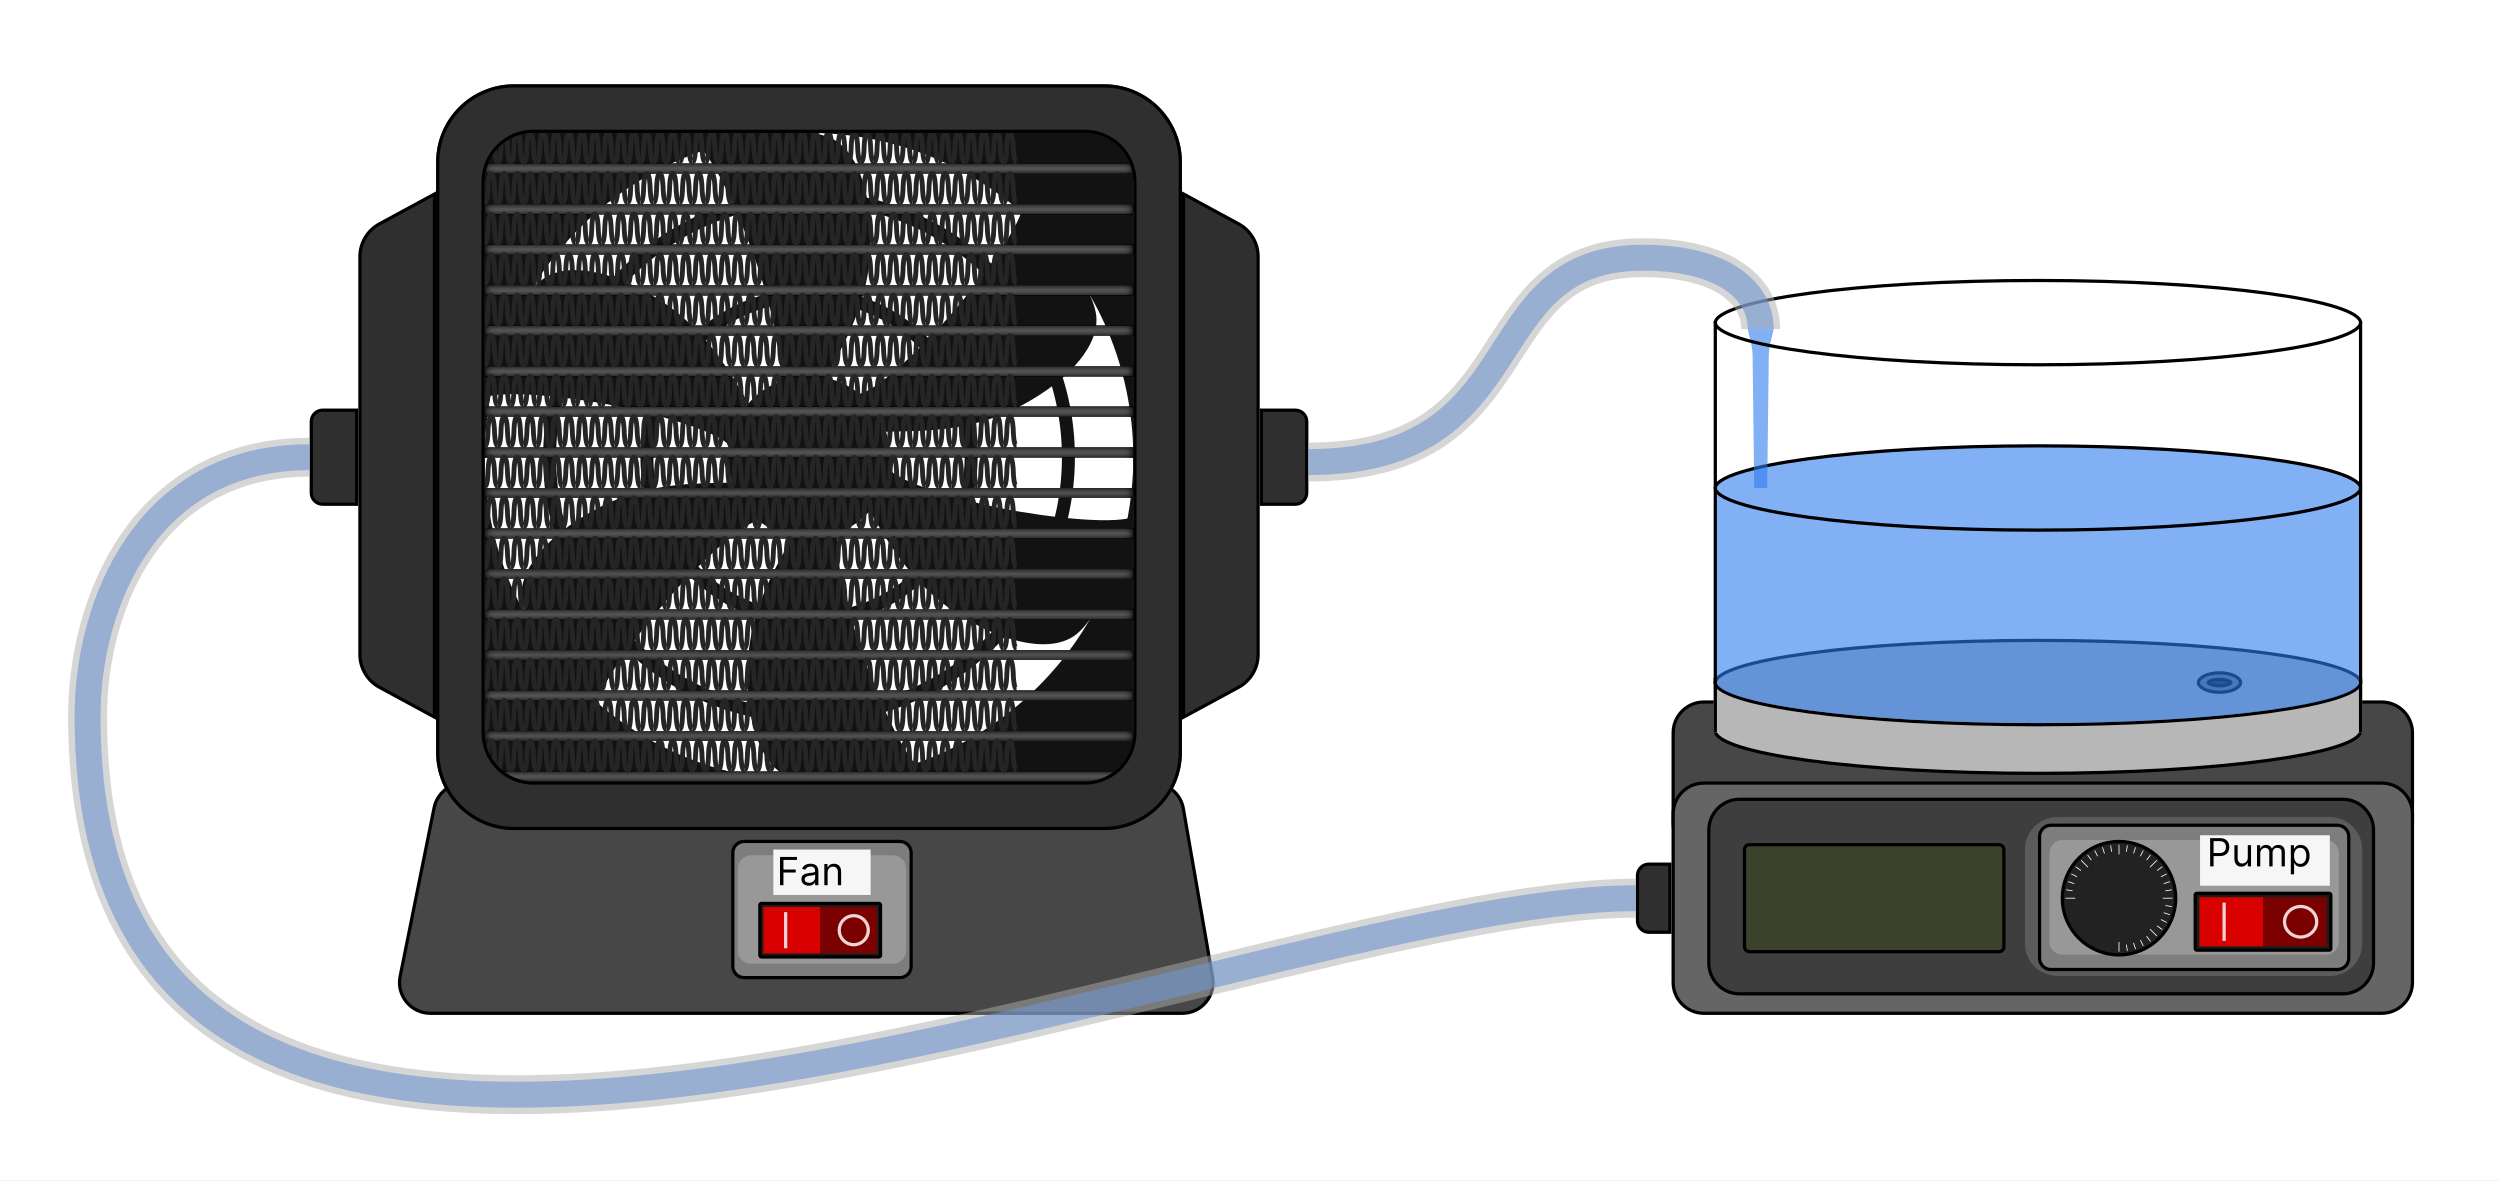
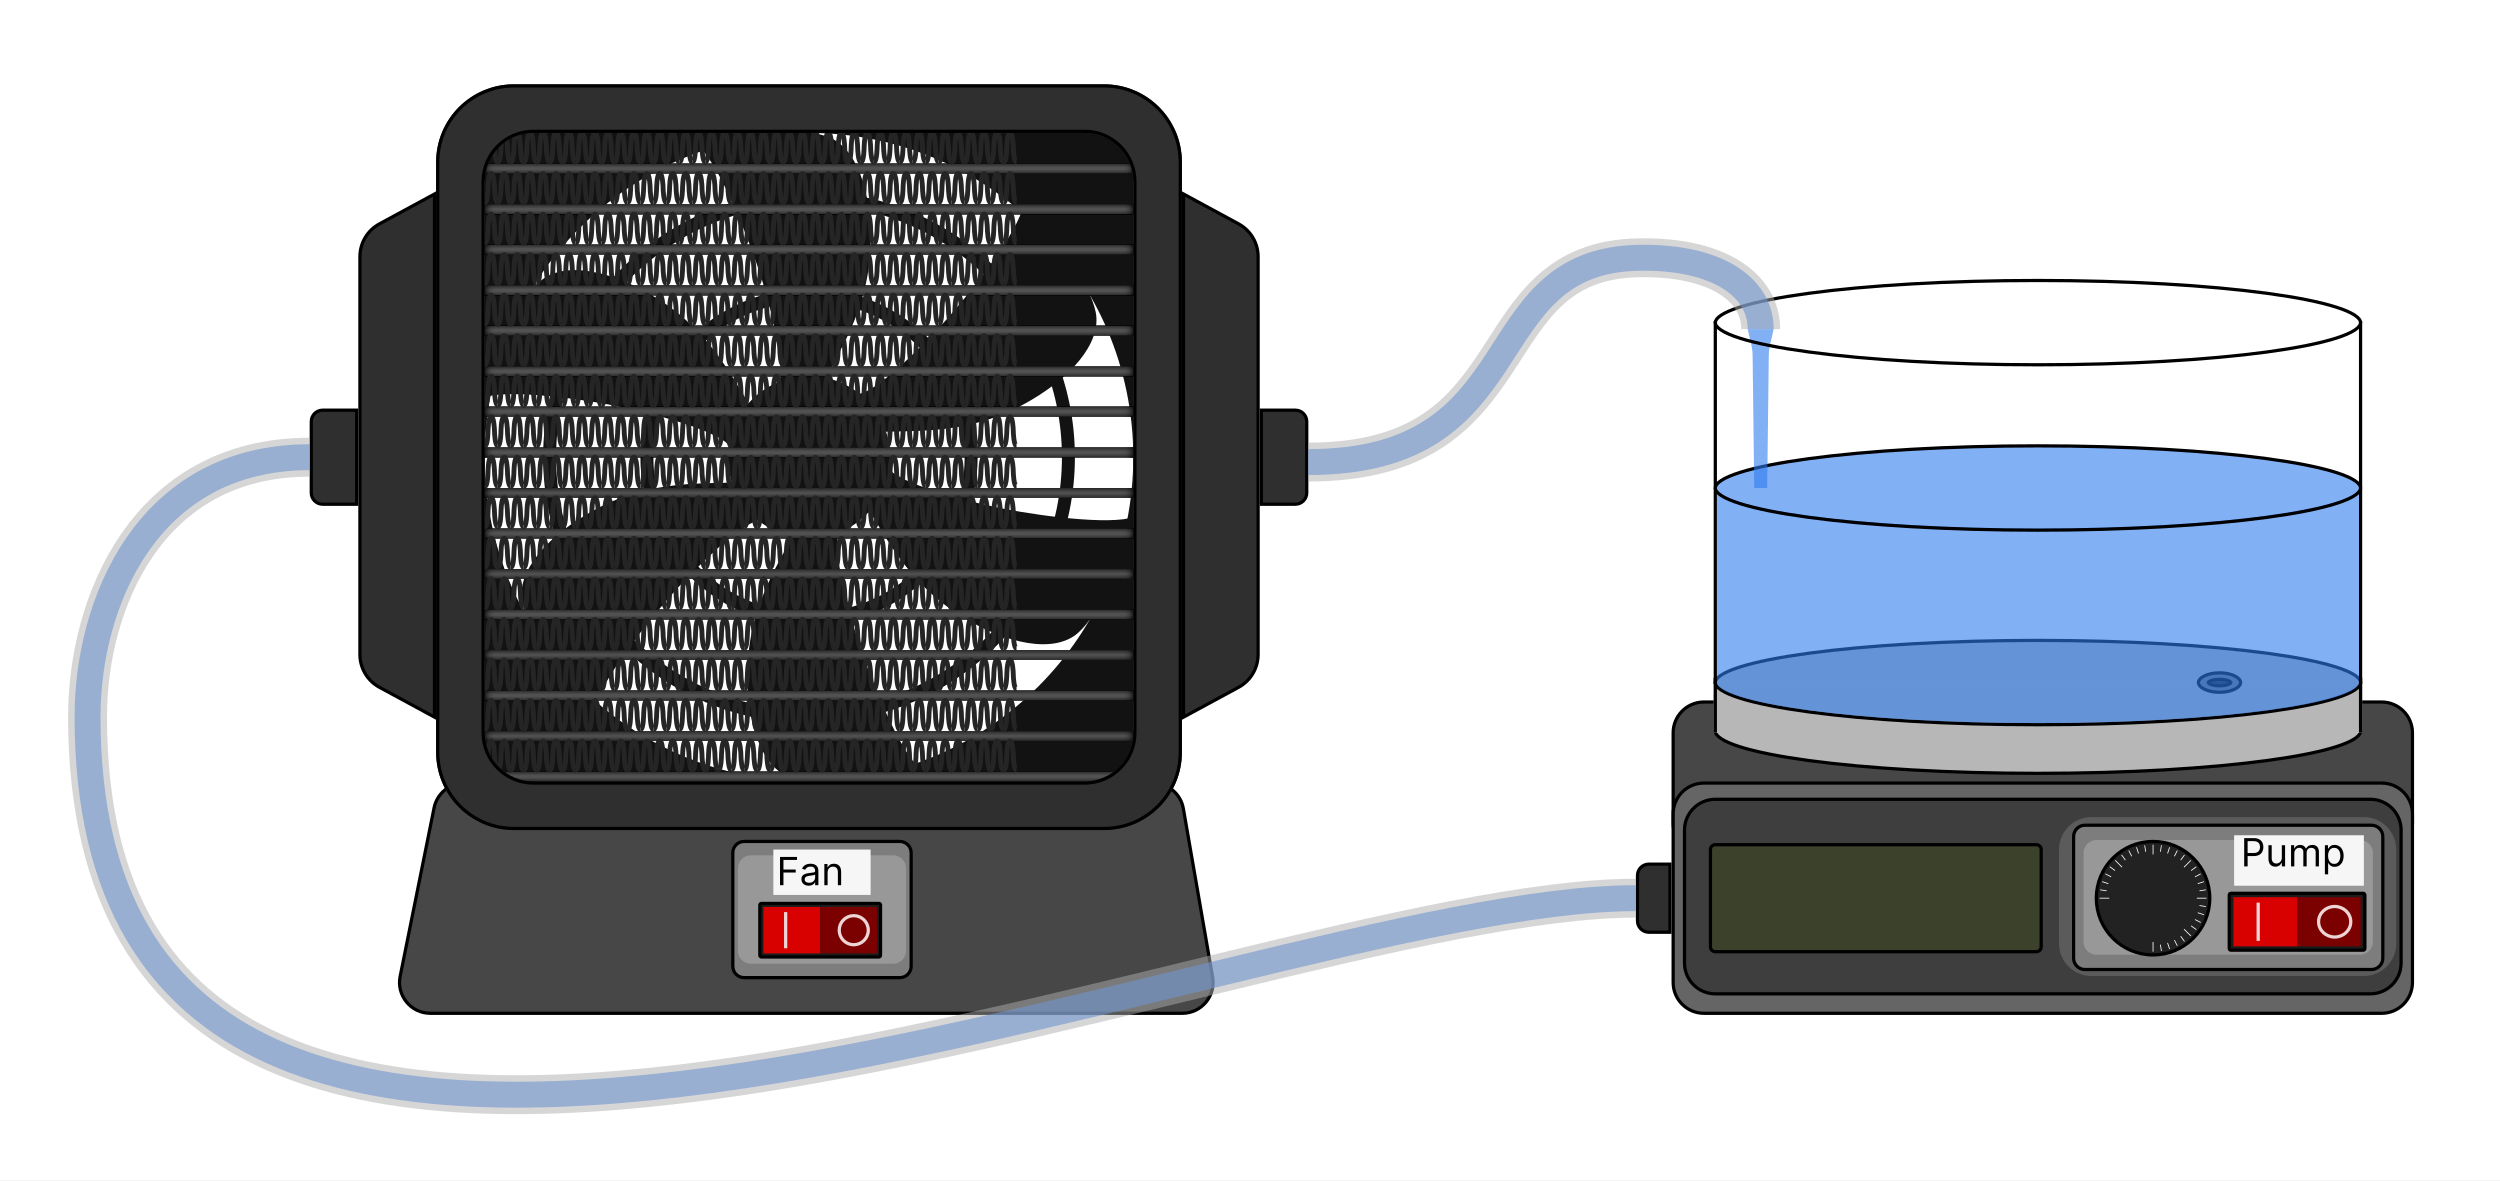
<svg xmlns="http://www.w3.org/2000/svg" xmlns:xlink="http://www.w3.org/1999/xlink" width="771" height="364" viewBox="0 0 771 364" fill="none">
  <g id="crossExchanger">
    <rect width="771" height="364" fill="white" />
    <g id="pump">
      <path id="pumpBack" d="M525.5 216.5H734.5C739.747 216.5 744 220.753 744 226V254C744 259.247 739.747 263.5 734.5 263.5H525.5C520.253 263.5 516 259.247 516 254V226C516 220.917 519.991 216.767 525.011 216.513L525.5 216.5Z" fill="#474747" stroke="black" />
      <path id="pumpFace" d="M525.5 241.5H734.5C739.747 241.5 744 245.753 744 251V303C744 308.247 739.747 312.5 734.5 312.5H525.5C520.253 312.5 516 308.247 516 303V251C516 245.917 519.991 241.767 525.011 241.513L525.5 241.5Z" fill="#656565" stroke="black" />
      <g id="pumpBody">
-         <rect id="Rectangle 8" x="732" y="306.5" width="205" height="60" rx="9.5" transform="rotate(180 732 306.5)" fill="#3F3E3E" stroke="black" />
-         <rect id="Rectangle 9" x="728.5" y="301" width="104" height="49" rx="10" transform="rotate(180 728.5 301)" fill="#5B5B5B" />
-         <rect id="displayScreen" x="538" y="260.5" width="80" height="33" rx="1.5" fill="#3C412C" stroke="black" />
+         <rect id="Rectangle 8" x="740.5" y="306.5" width="221" height="60" rx="9.5" transform="rotate(180 740.5 306.5)" fill="#3F3E3E" stroke="black" />
+         <rect id="Rectangle 9" x="739" y="301" width="104" height="49" rx="10" transform="rotate(180 739 301)" fill="#5B5B5B" />
+         <rect id="displayScreen" x="527.5" y="260.5" width="102" height="33" rx="1.5" fill="#3C412C" stroke="black" />
      </g>
      <g id="pumpCtrl">
        <g id="ctrlBase">
-           <rect id="Rectangle 5" x="629" y="254.5" width="95.356" height="44.5" rx="3.5" fill="#7D7D7D" stroke="black" />
-           <rect id="Rectangle 6" x="632.069" y="259.056" width="89.218" height="35.389" rx="4" fill="#989898" />
+           <rect id="Rectangle 5" x="639.5" y="254.5" width="95.356" height="44.5" rx="3.5" fill="#7D7D7D" stroke="black" />
+           <rect id="Rectangle 6" x="642.569" y="259.056" width="89.218" height="35.389" rx="4" fill="#989898" />
        </g>
        <g id="pumpLabel">
-           <rect id="Rectangle 7" x="678.5" y="257.592" width="40.017" height="15.566" fill="#F6F6F6" />
-           <path id="Pump" d="M681.609 267.197V258.47H684.558C685.242 258.47 685.802 258.594 686.237 258.841C686.674 259.085 686.998 259.416 687.208 259.834C687.419 260.251 687.524 260.717 687.524 261.231C687.524 261.746 687.419 262.213 687.208 262.633C687.001 263.054 686.68 263.389 686.245 263.639C685.811 263.886 685.254 264.01 684.575 264.01H682.461V263.072H684.541C685.01 263.072 685.386 262.991 685.67 262.829C685.954 262.668 686.16 262.449 686.288 262.173C686.419 261.895 686.484 261.581 686.484 261.231C686.484 260.882 686.419 260.57 686.288 260.294C686.16 260.018 685.953 259.802 685.666 259.646C685.379 259.487 684.998 259.408 684.524 259.408H682.666V267.197H681.609ZM693.215 264.521V260.652H694.22V267.197H693.215V266.089H693.147C692.993 266.422 692.755 266.704 692.431 266.937C692.107 267.168 691.698 267.283 691.203 267.283C690.794 267.283 690.431 267.193 690.112 267.014C689.794 266.832 689.544 266.56 689.362 266.196C689.181 265.829 689.09 265.368 689.09 264.811V260.652H690.095V264.743C690.095 265.22 690.229 265.601 690.496 265.885C690.766 266.169 691.11 266.311 691.527 266.311C691.777 266.311 692.032 266.247 692.29 266.119C692.551 265.991 692.77 265.795 692.946 265.531C693.125 265.267 693.215 264.93 693.215 264.521ZM696.062 267.197V260.652H697.034V261.675H697.119C697.256 261.325 697.476 261.054 697.78 260.861C698.084 260.665 698.449 260.567 698.875 260.567C699.307 260.567 699.666 260.665 699.953 260.861C700.243 261.054 700.469 261.325 700.631 261.675H700.699C700.866 261.337 701.118 261.068 701.453 260.869C701.788 260.668 702.19 260.567 702.659 260.567C703.244 260.567 703.723 260.75 704.095 261.116C704.467 261.48 704.653 262.047 704.653 262.817V267.197H703.648V262.817C703.648 262.334 703.516 261.989 703.251 261.781C702.987 261.574 702.676 261.47 702.318 261.47C701.858 261.47 701.501 261.609 701.249 261.888C700.996 262.163 700.869 262.513 700.869 262.936V267.197H699.847V262.714C699.847 262.342 699.726 262.043 699.484 261.815C699.243 261.585 698.932 261.47 698.551 261.47C698.29 261.47 698.045 261.54 697.818 261.679C697.594 261.818 697.412 262.011 697.273 262.258C697.136 262.503 697.068 262.785 697.068 263.106V267.197H696.062ZM706.492 269.652V260.652H707.464V261.692H707.583C707.657 261.578 707.759 261.433 707.89 261.257C708.023 261.078 708.214 260.919 708.461 260.78C708.711 260.638 709.049 260.567 709.475 260.567C710.026 260.567 710.512 260.704 710.932 260.98C711.353 261.256 711.681 261.646 711.917 262.152C712.153 262.658 712.271 263.254 712.271 263.942C712.271 264.635 712.153 265.236 711.917 265.744C711.681 266.25 711.354 266.642 710.937 266.92C710.519 267.196 710.038 267.334 709.492 267.334C709.072 267.334 708.735 267.264 708.482 267.125C708.229 266.983 708.035 266.822 707.898 266.643C707.762 266.462 707.657 266.311 707.583 266.192H707.498V269.652H706.492ZM707.481 263.925C707.481 264.419 707.553 264.855 707.698 265.233C707.843 265.608 708.055 265.902 708.333 266.115C708.611 266.325 708.952 266.43 709.356 266.43C709.776 266.43 710.127 266.32 710.408 266.098C710.692 265.873 710.905 265.572 711.048 265.195C711.192 264.814 711.265 264.391 711.265 263.925C711.265 263.464 711.194 263.05 711.052 262.68C710.913 262.308 710.701 262.014 710.417 261.798C710.136 261.579 709.782 261.47 709.356 261.47C708.947 261.47 708.603 261.574 708.324 261.781C708.046 261.986 707.836 262.273 707.694 262.642C707.552 263.008 707.481 263.436 707.481 263.925Z" fill="black" />
+           <rect id="Rectangle 7" x="689" y="257.592" width="40.017" height="15.566" fill="#F6F6F6" />
+           <path id="Pump" d="M692.109 267.197V258.47H695.058C695.742 258.47 696.302 258.594 696.737 258.841C697.174 259.085 697.498 259.416 697.708 259.834C697.919 260.251 698.024 260.717 698.024 261.231C698.024 261.746 697.919 262.213 697.708 262.633C697.501 263.054 697.18 263.389 696.745 263.639C696.311 263.886 695.754 264.01 695.075 264.01H692.961V263.072H695.041C695.51 263.072 695.886 262.991 696.17 262.829C696.454 262.668 696.66 262.449 696.788 262.173C696.919 261.895 696.984 261.581 696.984 261.231C696.984 260.882 696.919 260.57 696.788 260.294C696.66 260.018 696.453 259.802 696.166 259.646C695.879 259.487 695.498 259.408 695.024 259.408H693.166V267.197H692.109ZM703.715 264.521V260.652H704.72V267.197H703.715V266.089H703.647C703.493 266.422 703.255 266.704 702.931 266.937C702.607 267.168 702.198 267.283 701.703 267.283C701.294 267.283 700.931 267.193 700.612 267.014C700.294 266.832 700.044 266.56 699.862 266.196C699.681 265.829 699.59 265.368 699.59 264.811V260.652H700.595V264.743C700.595 265.22 700.729 265.601 700.996 265.885C701.266 266.169 701.61 266.311 702.027 266.311C702.277 266.311 702.532 266.247 702.79 266.119C703.051 265.991 703.27 265.795 703.446 265.531C703.625 265.267 703.715 264.93 703.715 264.521ZM706.562 267.197V260.652H707.534V261.675H707.619C707.756 261.325 707.976 261.054 708.28 260.861C708.584 260.665 708.949 260.567 709.375 260.567C709.807 260.567 710.166 260.665 710.453 260.861C710.743 261.054 710.969 261.325 711.131 261.675H711.199C711.366 261.337 711.618 261.068 711.953 260.869C712.288 260.668 712.69 260.567 713.159 260.567C713.744 260.567 714.223 260.75 714.595 261.116C714.967 261.48 715.153 262.047 715.153 262.817V267.197H714.148V262.817C714.148 262.334 714.016 261.989 713.751 261.781C713.487 261.574 713.176 261.47 712.818 261.47C712.358 261.47 712.001 261.609 711.749 261.888C711.496 262.163 711.369 262.513 711.369 262.936V267.197H710.347V262.714C710.347 262.342 710.226 262.043 709.984 261.815C709.743 261.585 709.432 261.47 709.051 261.47C708.79 261.47 708.545 261.54 708.318 261.679C708.094 261.818 707.912 262.011 707.773 262.258C707.636 262.503 707.568 262.785 707.568 263.106V267.197H706.562ZM716.992 269.652V260.652H717.964V261.692H718.083C718.157 261.578 718.259 261.433 718.39 261.257C718.523 261.078 718.714 260.919 718.961 260.78C719.211 260.638 719.549 260.567 719.975 260.567C720.526 260.567 721.012 260.704 721.432 260.98C721.853 261.256 722.181 261.646 722.417 262.152C722.653 262.658 722.771 263.254 722.771 263.942C722.771 264.635 722.653 265.236 722.417 265.744C722.181 266.25 721.854 266.642 721.437 266.92C721.019 267.196 720.538 267.334 719.992 267.334C719.572 267.334 719.235 267.264 718.982 267.125C718.729 266.983 718.535 266.822 718.398 266.643C718.262 266.462 718.157 266.311 718.083 266.192H717.998V269.652H716.992ZM717.981 263.925C717.981 264.419 718.053 264.855 718.198 265.233C718.343 265.608 718.555 265.902 718.833 266.115C719.111 266.325 719.452 266.43 719.856 266.43C720.276 266.43 720.627 266.32 720.908 266.098C721.192 265.873 721.405 265.572 721.548 265.195C721.692 264.814 721.765 264.391 721.765 263.925C721.765 263.464 721.694 263.05 721.552 262.68C721.413 262.308 721.201 262.014 720.917 261.798C720.636 261.579 720.282 261.47 719.856 261.47C719.447 261.47 719.103 261.574 718.824 261.781C718.546 261.986 718.336 262.273 718.194 262.642C718.052 263.008 717.981 263.436 717.981 263.925Z" fill="black" />
        </g>
        <g id="Switch">
-           <rect id="switchBack" x="677" y="275.5" width="41.825" height="17.537" rx="0.5" fill="#1C1C1C" stroke="black" />
-           <rect id="switchOn" x="678.284" y="276.685" width="19.628" height="15.167" fill="#D90000" />
-           <rect id="switchOff" x="697.912" y="276.685" width="19.628" height="15.167" fill="#7B0101" />
-           <path id="Ellipse 6" d="M709.511 279.556C712.223 279.556 714.472 281.639 714.472 284.268C714.472 286.898 712.223 288.981 709.511 288.981C706.798 288.981 704.55 286.898 704.55 284.268C704.55 281.639 706.798 279.556 709.511 279.556Z" stroke="#EED5D5" />
-           <line id="Line 1" x1="685.922" y1="278.37" x2="685.922" y2="290.167" stroke="#EED5D5" />
+           <rect id="switchBack" x="687.5" y="275.5" width="41.825" height="17.537" rx="0.5" fill="#1C1C1C" stroke="black" />
+           <rect id="switchOn" x="688.784" y="276.685" width="19.628" height="15.167" fill="#D90000" />
+           <rect id="switchOff" x="708.412" y="276.685" width="19.628" height="15.167" fill="#7B0101" />
+           <path id="Ellipse 6" d="M720.011 279.556C722.723 279.556 724.972 281.639 724.972 284.268C724.972 286.898 722.723 288.981 720.011 288.981C717.298 288.981 715.05 286.898 715.05 284.268C715.05 281.639 717.298 279.556 720.011 279.556Z" stroke="#EED5D5" />
+           <line id="Line 1" x1="696.422" y1="278.37" x2="696.422" y2="290.167" stroke="#EED5D5" />
        </g>
        <g id="flowDial">
-           <circle id="dialBody" cx="653.5" cy="276.999" r="17.5" fill="#222222" stroke="black" />
+           <circle id="dialBody" cx="664" cy="276.999" r="17.5" fill="#222222" stroke="black" />
          <g id="minorTicks">
-             <path id="Line 4" d="M637.203 274.418L639.178 274.731" stroke="white" stroke-width="0.25" />
-             <path id="Line 4_2" d="M637.807 271.901L639.71 272.519" stroke="white" stroke-width="0.25" />
-             <path id="Line 4_3" d="M638.798 269.509L640.58 270.417" stroke="white" stroke-width="0.25" />
-             <path id="Line 4_4" d="M640.151 267.301L641.769 268.477" stroke="white" stroke-width="0.25" />
-             <path id="Line 4_5" d="M643.801 263.651L644.977 265.269" stroke="white" stroke-width="0.25" />
-             <path id="Line 4_6" d="M646.009 262.298L646.917 264.08" stroke="white" stroke-width="0.25" />
-             <path id="Line 4_7" d="M648.401 261.307L649.019 263.209" stroke="white" stroke-width="0.25" />
-             <path id="Line 4_8" d="M650.919 260.703L651.232 262.678" stroke="white" stroke-width="0.25" />
-             <path id="Line 4_9" d="M656.081 260.703L655.768 262.678" stroke="white" stroke-width="0.25" />
-             <path id="Line 4_10" d="M658.599 261.307L657.981 263.209" stroke="white" stroke-width="0.25" />
-             <path id="Line 4_11" d="M660.991 262.298L660.083 264.08" stroke="white" stroke-width="0.25" />
-             <path id="Line 4_12" d="M663.198 263.651L662.023 265.269" stroke="white" stroke-width="0.25" />
-             <path id="Line 4_13" d="M666.849 267.301L665.231 268.477" stroke="white" stroke-width="0.25" />
-             <path id="Line 4_14" d="M668.201 269.509L666.419 270.417" stroke="white" stroke-width="0.25" />
-             <path id="Line 4_15" d="M669.192 271.901L667.29 272.519" stroke="white" stroke-width="0.25" />
-             <path id="Line 4_16" d="M669.797 274.418L667.821 274.731" stroke="white" stroke-width="0.25" />
-             <path id="Line 4_17" d="M669.797 279.581L667.821 279.268" stroke="white" stroke-width="0.25" />
-             <path id="Line 4_18" d="M669.192 282.098L667.29 281.48" stroke="white" stroke-width="0.25" />
-             <path id="Line 4_19" d="M668.201 284.49L666.419 283.582" stroke="white" stroke-width="0.25" />
-             <path id="Line 4_20" d="M666.849 286.698L665.231 285.522" stroke="white" stroke-width="0.25" />
-             <path id="Line 4_21" d="M663.198 290.348L662.023 288.73" stroke="white" stroke-width="0.25" />
-             <path id="Line 4_22" d="M660.991 291.701L660.083 289.919" stroke="white" stroke-width="0.25" />
-             <path id="Line 4_23" d="M658.599 292.692L657.981 290.79" stroke="white" stroke-width="0.25" />
-             <path id="Line 4_24" d="M656.081 293.296L655.768 291.321" stroke="white" stroke-width="0.25" />
+             <path id="Line 4" d="M647.703 274.418L649.678 274.731" stroke="white" stroke-width="0.25" />
+             <path id="Line 4_2" d="M648.307 271.901L650.21 272.519" stroke="white" stroke-width="0.25" />
+             <path id="Line 4_3" d="M649.298 269.509L651.08 270.417" stroke="white" stroke-width="0.25" />
+             <path id="Line 4_4" d="M650.651 267.301L652.269 268.477" stroke="white" stroke-width="0.25" />
+             <path id="Line 4_5" d="M654.301 263.651L655.477 265.269" stroke="white" stroke-width="0.25" />
+             <path id="Line 4_6" d="M656.509 262.298L657.417 264.08" stroke="white" stroke-width="0.25" />
+             <path id="Line 4_7" d="M658.901 261.307L659.519 263.209" stroke="white" stroke-width="0.25" />
+             <path id="Line 4_8" d="M661.419 260.703L661.732 262.678" stroke="white" stroke-width="0.25" />
+             <path id="Line 4_9" d="M666.581 260.703L666.268 262.678" stroke="white" stroke-width="0.25" />
+             <path id="Line 4_10" d="M669.099 261.307L668.481 263.209" stroke="white" stroke-width="0.25" />
+             <path id="Line 4_11" d="M671.491 262.298L670.583 264.08" stroke="white" stroke-width="0.25" />
+             <path id="Line 4_12" d="M673.698 263.651L672.523 265.269" stroke="white" stroke-width="0.25" />
+             <path id="Line 4_13" d="M677.349 267.301L675.731 268.477" stroke="white" stroke-width="0.25" />
+             <path id="Line 4_14" d="M678.701 269.509L676.919 270.417" stroke="white" stroke-width="0.25" />
+             <path id="Line 4_15" d="M679.692 271.901L677.79 272.519" stroke="white" stroke-width="0.25" />
+             <path id="Line 4_16" d="M680.297 274.418L678.321 274.731" stroke="white" stroke-width="0.25" />
+             <path id="Line 4_17" d="M680.297 279.581L678.321 279.268" stroke="white" stroke-width="0.25" />
+             <path id="Line 4_18" d="M679.692 282.098L677.79 281.48" stroke="white" stroke-width="0.25" />
+             <path id="Line 4_19" d="M678.701 284.49L676.919 283.582" stroke="white" stroke-width="0.25" />
+             <path id="Line 4_20" d="M677.349 286.698L675.731 285.522" stroke="white" stroke-width="0.25" />
+             <path id="Line 4_21" d="M673.698 290.348L672.523 288.73" stroke="white" stroke-width="0.25" />
+             <path id="Line 4_22" d="M671.491 291.701L670.583 289.919" stroke="white" stroke-width="0.25" />
+             <path id="Line 4_23" d="M669.099 292.692L668.481 290.79" stroke="white" stroke-width="0.25" />
+             <path id="Line 4_24" d="M666.581 293.296L666.268 291.321" stroke="white" stroke-width="0.25" />
          </g>
          <g id="majorTicks">
-             <path id="Line 5" d="M653.5 293.499V290.499" stroke="white" stroke-width="0.25" />
-             <path id="Line 5_2" d="M637 276.999L640 276.999" stroke="white" stroke-width="0.25" />
-             <path id="Line 5_3" d="M641.833 265.332L643.954 267.454" stroke="white" stroke-width="0.25" />
-             <path id="Line 5_4" d="M653.5 260.499L653.5 263.499" stroke="white" stroke-width="0.25" />
-             <path id="Line 5_5" d="M665.167 265.332L663.046 267.454" stroke="white" stroke-width="0.25" />
-             <path id="Line 5_6" d="M670 276.999L667 276.999" stroke="white" stroke-width="0.25" />
-             <path id="Line 5_7" d="M665.167 288.667L663.046 286.545" stroke="white" stroke-width="0.25" />
+             <path id="Line 5" d="M664 293.499V290.499" stroke="white" stroke-width="0.25" />
+             <path id="Line 5_2" d="M647.5 276.999L650.5 276.999" stroke="white" stroke-width="0.25" />
+             <path id="Line 5_3" d="M652.333 265.332L654.454 267.454" stroke="white" stroke-width="0.25" />
+             <path id="Line 5_4" d="M664 260.499L664 263.499" stroke="white" stroke-width="0.25" />
+             <path id="Line 5_5" d="M675.667 265.332L673.546 267.454" stroke="white" stroke-width="0.25" />
+             <path id="Line 5_6" d="M680.5 276.999L677.5 276.999" stroke="white" stroke-width="0.25" />
+             <path id="Line 5_7" d="M675.667 288.667L673.546 286.545" stroke="white" stroke-width="0.25" />
          </g>
        </g>
      </g>
      <path id="pumpNozzle" d="M508.5 266.5H515V287.5H508.5C506.567 287.5 505 285.933 505 284V270C505 268.067 506.567 266.5 508.5 266.5Z" fill="#2F2F2F" stroke="black" />
    </g>
    <g id="Tank">
      <g id="tankBackground">
        <path id="Ellipse 3" d="M628.5 212.5C656.099 212.5 681.075 214.01 699.144 216.449C708.181 217.669 715.47 219.12 720.489 220.722C723.002 221.524 724.917 222.354 726.193 223.196C727.494 224.054 728 224.834 728 225.5C728 226.166 727.494 226.946 726.193 227.804C724.917 228.646 723.002 229.476 720.489 230.278C715.47 231.88 708.181 233.331 699.144 234.551C681.075 236.99 656.099 238.5 628.5 238.5C600.901 238.5 575.925 236.99 557.856 234.551C548.819 233.331 541.53 231.88 536.511 230.278C533.998 229.476 532.083 228.646 530.807 227.804C529.506 226.946 529 226.166 529 225.5C529 224.834 529.506 224.054 530.807 223.196C532.083 222.354 533.998 221.524 536.511 220.722C541.53 219.12 548.819 217.669 557.856 216.449C575.925 214.01 600.901 212.5 628.5 212.5Z" fill="#B7B7B7" stroke="black" />
        <g id="Rectangle 2">
          <mask id="path-49-inside-1_1_2" fill="white">
            <path d="M528.5 209H728.5V226H528.5V209Z" />
          </mask>
          <path d="M528.5 209H728.5V226H528.5V209Z" fill="#B7B7B7" />
          <path d="M728.5 209H727.5V226H728.5H729.5V209H728.5ZM528.5 226H529.5V209H528.5H527.5V226H528.5Z" fill="black" mask="url(#path-49-inside-1_1_2)" />
        </g>
        <path id="Ellipse 2" d="M628.5 197.5C656.099 197.5 681.075 199.01 699.144 201.449C708.181 202.669 715.47 204.12 720.489 205.722C723.002 206.524 724.917 207.354 726.193 208.196C727.494 209.054 728 209.834 728 210.5C728 211.166 727.494 211.946 726.193 212.804C724.917 213.646 723.002 214.476 720.489 215.278C715.47 216.88 708.181 218.331 699.144 219.551C681.075 221.99 656.099 223.5 628.5 223.5C600.901 223.5 575.925 221.99 557.856 219.551C548.819 218.331 541.53 216.88 536.511 215.278C533.998 214.476 532.083 213.646 530.807 212.804C529.506 211.946 529 211.166 529 210.5C529 209.834 529.506 209.054 530.807 208.196C532.083 207.354 533.998 206.524 536.511 205.722C541.53 204.12 548.819 202.669 557.856 201.449C575.925 199.01 600.901 197.5 628.5 197.5Z" fill="#B7B7B7" stroke="black" />
        <g id="Rectangle 1">
          <mask id="path-52-inside-2_1_2" fill="white">
            <path d="M528.5 99H728.5V211H528.5V99Z" />
          </mask>
          <path d="M728.5 99H727.5V211H728.5H729.5V99H728.5ZM528.5 211H529.5V99H528.5H527.5V211H528.5Z" fill="black" mask="url(#path-52-inside-2_1_2)" />
        </g>
        <g id="ioHole">
          <path id="Ellipse 4" d="M684.5 207.5C686.372 207.5 688.043 207.881 689.227 208.473C690.44 209.079 691 209.825 691 210.5C691 211.175 690.44 211.921 689.227 212.527C688.043 213.119 686.372 213.5 684.5 213.5C682.628 213.5 680.957 213.119 679.773 212.527C678.56 211.921 678 211.175 678 210.5C678 209.825 678.56 209.079 679.773 208.473C680.957 207.881 682.628 207.5 684.5 207.5Z" fill="#707070" stroke="black" />
          <path id="Ellipse 5" d="M684.5 209.5C685.56 209.5 686.499 209.662 687.153 209.907C687.482 210.031 687.713 210.166 687.854 210.29C687.994 210.415 688 210.487 688 210.5C688 210.513 687.994 210.585 687.854 210.71C687.713 210.834 687.482 210.969 687.153 211.093C686.499 211.338 685.56 211.5 684.5 211.5C683.44 211.5 682.501 211.338 681.847 211.093C681.518 210.969 681.287 210.834 681.146 210.71C681.006 210.585 681 210.513 681 210.5C681 210.487 681.006 210.415 681.146 210.29C681.287 210.166 681.518 210.031 681.847 209.907C682.501 209.662 683.44 209.5 684.5 209.5Z" fill="#222222" stroke="black" />
        </g>
      </g>
      <path id="waterBottom" d="M727.434 210C727.477 210.166 727.5 210.333 727.5 210.5C727.5 216.5 687.5 223 628.432 223C567 223 529.5 216 529.5 210.5C529.5 210.333 529.523 210.166 529.566 210H727.434Z" fill="#2F7CEF" fill-opacity="0.6" />
      <path id="waterBody" d="M727.5 210H529.5V151.415C536.391 157.964 578.089 163 628.5 163C678.911 163 720.609 157.964 727.5 151.415V210Z" fill="#2F7CEF" fill-opacity="0.6" />
      <path id="waterTop" d="M628.5 137.5C656.099 137.5 681.075 139.01 699.144 141.449C708.181 142.669 715.47 144.12 720.489 145.722C723.002 146.524 724.917 147.354 726.193 148.196C727.494 149.054 728 149.834 728 150.5C728 151.166 727.494 151.946 726.193 152.804C724.917 153.646 723.002 154.476 720.489 155.278C715.47 156.88 708.181 158.331 699.144 159.551C681.075 161.99 656.099 163.5 628.5 163.5C600.901 163.5 575.925 161.99 557.856 159.551C548.819 158.331 541.53 156.88 536.511 155.278C533.998 154.476 532.083 153.646 530.807 152.804C529.506 151.946 529 151.166 529 150.5C529 149.834 529.506 149.054 530.807 148.196C532.083 147.354 533.998 146.524 536.511 145.722C541.53 144.12 548.819 142.669 557.856 141.449C575.925 139.01 600.901 137.5 628.5 137.5Z" fill="#2F7CEF" fill-opacity="0.6" stroke="black" />
      <path id="ouletStream" d="M547 101.5C544.333 101.5 541.667 101.5 539 101.5C539.155 102.317 539.355 103.133 539.558 103.95C540.009 105.763 540.474 107.576 540.5 109.389C540.685 122.276 540.817 135.163 540.97 148.05C540.98 148.867 540.99 149.683 541 150.5C542.333 150.5 543.667 150.5 545 150.5C545.01 149.683 545.02 148.867 545.03 148.05C545.183 135.163 545.315 122.276 545.5 109.389C545.526 107.576 545.991 105.763 546.442 103.95C546.645 103.133 546.845 102.317 547 101.5Z" fill="#2F7CEF" fill-opacity="0.6" />
      <path id="tankRimOutline" d="M628.5 86.5C656.099 86.5 681.075 88.01 699.144 90.449C708.181 91.669 715.47 93.12 720.489 94.722C723.002 95.524 724.917 96.354 726.193 97.196C727.494 98.054 728 98.834 728 99.5C728 100.166 727.494 100.946 726.193 101.804C724.917 102.646 723.002 103.476 720.489 104.278C715.47 105.88 708.181 107.331 699.144 108.551C681.075 110.99 656.099 112.5 628.5 112.5C600.901 112.5 575.925 110.99 557.856 108.551C548.819 107.331 541.53 105.88 536.511 104.278C533.998 103.476 532.083 102.646 530.807 101.804C529.506 100.946 529 100.166 529 99.5C529 98.834 529.506 98.054 530.807 97.196C532.083 96.354 533.998 95.524 536.511 94.722C541.53 93.12 548.819 91.669 557.856 90.449C575.925 88.01 600.901 86.5 628.5 86.5Z" stroke="black" />
    </g>
    <g id="fan">
      <g id="fanBackground">
        <path id="Subtract" d="M349.5 241H249.5C304.729 241 349.5 196.228 349.5 141C349.5 85.772 304.729 41 249.5 41C194.272 41 149.5 85.772 149.5 141C149.5 196.228 194.272 241 249.5 241H149.5V41H349.5V241Z" fill="#121212" />
        <circle id="Ellipse 8" cx="249.5" cy="141" r="80" stroke="#121212" stroke-width="4" />
        <circle id="Ellipse 9" cx="249.5" cy="141" r="50" stroke="#121212" stroke-width="4" />
        <circle id="Ellipse 10" cx="249.5" cy="141" r="25" fill="#121212" />
      </g>
      <g id="fanRotate">
        <path id="blade" d="M234.991 86.328C239.376 100.672 242.612 116.369 239.655 118.842L253.361 118.879C257.862 109.66 267.771 96.174 268.461 76.095C269.043 59.186 264.124 45.122 254.969 42.052C246.813 39.317 232.694 41.02 216.389 46.005C222.747 52.949 231.482 74.852 234.991 86.328Z" fill="#121212" />
        <path id="blade_2" d="M194.9 126.22C209.516 129.594 224.728 134.641 225.39 138.437L232.276 126.587C226.543 118.079 219.818 102.755 202.774 92.117C188.421 83.158 173.782 80.386 166.546 86.78C160.099 92.476 154.514 105.555 150.678 122.168C159.872 120.134 183.208 123.52 194.9 126.22Z" fill="#121212" />
        <path id="blade_3" d="M209.403 180.885C219.633 169.914 231.609 159.264 235.228 160.588L228.408 148.7C218.174 149.411 201.54 147.573 183.805 157.015C168.871 164.965 159.151 176.257 161.07 185.721C162.779 194.152 171.313 205.528 183.783 217.156C186.618 208.178 201.219 189.661 209.403 180.885Z" fill="#121212" />
        <path id="blade_4" d="M263.995 195.658C259.61 181.313 256.374 165.617 259.331 163.144L245.625 163.107C241.124 172.325 231.215 185.812 230.524 205.891C229.943 222.8 234.862 236.864 244.017 239.934C252.173 242.669 266.292 240.966 282.597 235.981C276.239 229.037 267.504 207.134 263.995 195.658Z" fill="#121212" />
        <path id="blade_5" d="M304.085 155.766C289.47 152.392 274.258 147.345 273.595 143.549L266.71 155.399C272.443 163.907 279.168 179.231 296.212 189.869C310.565 198.827 325.204 201.599 332.44 195.206C338.887 189.51 344.472 176.431 348.307 159.818C339.114 161.852 315.778 158.466 304.085 155.766Z" fill="#121212" />
        <path id="blade_6" d="M289.583 101.101C279.353 112.071 267.377 122.722 263.758 121.398L270.578 133.286C280.812 132.574 297.446 134.412 315.181 124.971C330.115 117.02 339.835 105.729 337.916 96.265C336.207 87.834 327.673 76.458 315.203 64.829C312.368 73.808 297.767 92.325 289.583 101.101Z" fill="#121212" />
      </g>
    </g>
    <g id="heatExchanger">
      <g id="fins">
        <g id="fins_inner" data-figma-trr="l16u1-0f">
          <g id="finArray">
            <g id="hexTube" filter="url(#filter0_i_1_2)">
              <line x1="149.5" y1="52" x2="349.5" y2="52" stroke="#7B7B7B" stroke-width="3" />
            </g>
            <g id="fins_2">
              <path id="Vector 1" d="M149.5 50C150.5 50 150.5 45 150.5 45.5C150.5 46 150.5 41 151.5 41C152.3 41 152.5 44.833 152.5 45.5C152.5 46.167 152.7 50 153.5 50" stroke="#252525" stroke-width="1.5" />
              <path id="Vector 1_2" d="M153.5 50C154.5 50 154.5 45 154.5 45.5C154.5 46 154.5 41 155.5 41C156.3 41 156.5 44.833 156.5 45.5C156.5 46.167 156.7 50 157.5 50" stroke="#252525" stroke-width="1.5" />
              <path id="Vector 1_3" d="M157.5 50C158.5 50 158.5 45 158.5 45.5C158.5 46 158.5 41 159.5 41C160.3 41 160.5 44.833 160.5 45.5C160.5 46.167 160.7 50 161.5 50" stroke="#252525" stroke-width="1.5" />
              <path id="Vector 1_4" d="M161.5 50C162.5 50 162.5 45 162.5 45.5C162.5 46 162.5 41 163.5 41C164.3 41 164.5 44.833 164.5 45.5C164.5 46.167 164.7 50 165.5 50" stroke="#252525" stroke-width="1.5" />
              <path id="Vector 1_5" d="M165.5 50C166.5 50 166.5 45 166.5 45.5C166.5 46 166.5 41 167.5 41C168.3 41 168.5 44.833 168.5 45.5C168.5 46.167 168.7 50 169.5 50" stroke="#252525" stroke-width="1.5" />
              <path id="Vector 1_6" d="M169.5 50C170.5 50 170.5 45 170.5 45.5C170.5 46 170.5 41 171.5 41C172.3 41 172.5 44.833 172.5 45.5C172.5 46.167 172.7 50 173.5 50" stroke="#252525" stroke-width="1.5" />
              <path id="Vector 1_7" d="M173.5 50C174.5 50 174.5 45 174.5 45.5C174.5 46 174.5 41 175.5 41C176.3 41 176.5 44.833 176.5 45.5C176.5 46.167 176.7 50 177.5 50" stroke="#252525" stroke-width="1.5" />
              <path id="Vector 1_8" d="M177.5 50C178.5 50 178.5 45 178.5 45.5C178.5 46 178.5 41 179.5 41C180.3 41 180.5 44.833 180.5 45.5C180.5 46.167 180.7 50 181.5 50" stroke="#252525" stroke-width="1.5" />
              <path id="Vector 1_9" d="M181.5 50C182.5 50 182.5 45 182.5 45.5C182.5 46 182.5 41 183.5 41C184.3 41 184.5 44.833 184.5 45.5C184.5 46.167 184.7 50 185.5 50" stroke="#252525" stroke-width="1.5" />
              <path id="Vector 1_10" d="M185.5 50C186.5 50 186.5 45 186.5 45.5C186.5 46 186.5 41 187.5 41C188.3 41 188.5 44.833 188.5 45.5C188.5 46.167 188.7 50 189.5 50" stroke="#252525" stroke-width="1.5" />
              <path id="Vector 1_11" d="M189.5 50C190.5 50 190.5 45 190.5 45.5C190.5 46 190.5 41 191.5 41C192.3 41 192.5 44.833 192.5 45.5C192.5 46.167 192.7 50 193.5 50" stroke="#252525" stroke-width="1.5" />
              <path id="Vector 1_12" d="M193.5 50C194.5 50 194.5 45 194.5 45.5C194.5 46 194.5 41 195.5 41C196.3 41 196.5 44.833 196.5 45.5C196.5 46.167 196.7 50 197.5 50" stroke="#252525" stroke-width="1.5" />
              <path id="Vector 1_13" d="M197.5 50C198.5 50 198.5 45 198.5 45.5C198.5 46 198.5 41 199.5 41C200.3 41 200.5 44.833 200.5 45.5C200.5 46.167 200.7 50 201.5 50" stroke="#252525" stroke-width="1.5" />
              <path id="Vector 1_14" d="M201.5 50C202.5 50 202.5 45 202.5 45.5C202.5 46 202.5 41 203.5 41C204.3 41 204.5 44.833 204.5 45.5C204.5 46.167 204.7 50 205.5 50" stroke="#252525" stroke-width="1.5" />
              <path id="Vector 1_15" d="M205.5 50C206.5 50 206.5 45 206.5 45.5C206.5 46 206.5 41 207.5 41C208.3 41 208.5 44.833 208.5 45.5C208.5 46.167 208.7 50 209.5 50" stroke="#252525" stroke-width="1.5" />
              <path id="Vector 1_16" d="M209.5 50C210.5 50 210.5 45 210.5 45.5C210.5 46 210.5 41 211.5 41C212.3 41 212.5 44.833 212.5 45.5C212.5 46.167 212.7 50 213.5 50" stroke="#252525" stroke-width="1.5" />
              <path id="Vector 1_17" d="M213.5 50C214.5 50 214.5 45 214.5 45.5C214.5 46 214.5 41 215.5 41C216.3 41 216.5 44.833 216.5 45.5C216.5 46.167 216.7 50 217.5 50" stroke="#252525" stroke-width="1.5" />
              <path id="Vector 1_18" d="M217.5 50C218.5 50 218.5 45 218.5 45.5C218.5 46 218.5 41 219.5 41C220.3 41 220.5 44.833 220.5 45.5C220.5 46.167 220.7 50 221.5 50" stroke="#252525" stroke-width="1.5" />
              <path id="Vector 1_19" d="M221.5 50C222.5 50 222.5 45 222.5 45.5C222.5 46 222.5 41 223.5 41C224.3 41 224.5 44.833 224.5 45.5C224.5 46.167 224.7 50 225.5 50" stroke="#252525" stroke-width="1.5" />
              <path id="Vector 1_20" d="M225.5 50C226.5 50 226.5 45 226.5 45.5C226.5 46 226.5 41 227.5 41C228.3 41 228.5 44.833 228.5 45.5C228.5 46.167 228.7 50 229.5 50" stroke="#252525" stroke-width="1.5" />
              <path id="Vector 1_21" d="M229.5 50C230.5 50 230.5 45 230.5 45.5C230.5 46 230.5 41 231.5 41C232.3 41 232.5 44.833 232.5 45.5C232.5 46.167 232.7 50 233.5 50" stroke="#252525" stroke-width="1.5" />
              <path id="Vector 1_22" d="M233.5 50C234.5 50 234.5 45 234.5 45.5C234.5 46 234.5 41 235.5 41C236.3 41 236.5 44.833 236.5 45.5C236.5 46.167 236.7 50 237.5 50" stroke="#252525" stroke-width="1.5" />
              <path id="Vector 1_23" d="M237.5 50C238.5 50 238.5 45 238.5 45.5C238.5 46 238.5 41 239.5 41C240.3 41 240.5 44.833 240.5 45.5C240.5 46.167 240.7 50 241.5 50" stroke="#252525" stroke-width="1.5" />
              <path id="Vector 1_24" d="M241.5 50C242.5 50 242.5 45 242.5 45.5C242.5 46 242.5 41 243.5 41C244.3 41 244.5 44.833 244.5 45.5C244.5 46.167 244.7 50 245.5 50" stroke="#252525" stroke-width="1.5" />
              <path id="Vector 1_25" d="M245.5 50C246.5 50 246.5 45 246.5 45.5C246.5 46 246.5 41 247.5 41C248.3 41 248.5 44.833 248.5 45.5C248.5 46.167 248.7 50 249.5 50" stroke="#252525" stroke-width="1.5" />
              <path id="Vector 1_26" d="M249.5 50C250.5 50 250.5 45 250.5 45.5C250.5 46 250.5 41 251.5 41C252.3 41 252.5 44.833 252.5 45.5C252.5 46.167 252.7 50 253.5 50" stroke="#252525" stroke-width="1.5" />
              <path id="Vector 1_27" d="M253.5 50C254.5 50 254.5 45 254.5 45.5C254.5 46 254.5 41 255.5 41C256.3 41 256.5 44.833 256.5 45.5C256.5 46.167 256.7 50 257.5 50" stroke="#252525" stroke-width="1.5" />
              <path id="Vector 1_28" d="M257.5 50C258.5 50 258.5 45 258.5 45.5C258.5 46 258.5 41 259.5 41C260.3 41 260.5 44.833 260.5 45.5C260.5 46.167 260.7 50 261.5 50" stroke="#252525" stroke-width="1.5" />
              <path id="Vector 1_29" d="M261.5 50C262.5 50 262.5 45 262.5 45.5C262.5 46 262.5 41 263.5 41C264.3 41 264.5 44.833 264.5 45.5C264.5 46.167 264.7 50 265.5 50" stroke="#252525" stroke-width="1.5" />
              <path id="Vector 1_30" d="M265.5 50C266.5 50 266.5 45 266.5 45.5C266.5 46 266.5 41 267.5 41C268.3 41 268.5 44.833 268.5 45.5C268.5 46.167 268.7 50 269.5 50" stroke="#252525" stroke-width="1.5" />
              <path id="Vector 1_31" d="M269.5 50C270.5 50 270.5 45 270.5 45.5C270.5 46 270.5 41 271.5 41C272.3 41 272.5 44.833 272.5 45.5C272.5 46.167 272.7 50 273.5 50" stroke="#252525" stroke-width="1.5" />
              <path id="Vector 1_32" d="M273.5 50C274.5 50 274.5 45 274.5 45.5C274.5 46 274.5 41 275.5 41C276.3 41 276.5 44.833 276.5 45.5C276.5 46.167 276.7 50 277.5 50" stroke="#252525" stroke-width="1.5" />
              <path id="Vector 1_33" d="M277.5 50C278.5 50 278.5 45 278.5 45.5C278.5 46 278.5 41 279.5 41C280.3 41 280.5 44.833 280.5 45.5C280.5 46.167 280.7 50 281.5 50" stroke="#252525" stroke-width="1.5" />
              <path id="Vector 1_34" d="M281.5 50C282.5 50 282.5 45 282.5 45.5C282.5 46 282.5 41 283.5 41C284.3 41 284.5 44.833 284.5 45.5C284.5 46.167 284.7 50 285.5 50" stroke="#252525" stroke-width="1.5" />
              <path id="Vector 1_35" d="M285.5 50C286.5 50 286.5 45 286.5 45.5C286.5 46 286.5 41 287.5 41C288.3 41 288.5 44.833 288.5 45.5C288.5 46.167 288.7 50 289.5 50" stroke="#252525" stroke-width="1.5" />
              <path id="Vector 1_36" d="M289.5 50C290.5 50 290.5 45 290.5 45.5C290.5 46 290.5 41 291.5 41C292.3 41 292.5 44.833 292.5 45.5C292.5 46.167 292.7 50 293.5 50" stroke="#252525" stroke-width="1.5" />
              <path id="Vector 1_37" d="M293.5 50C294.5 50 294.5 45 294.5 45.5C294.5 46 294.5 41 295.5 41C296.3 41 296.5 44.833 296.5 45.5C296.5 46.167 296.7 50 297.5 50" stroke="#252525" stroke-width="1.5" />
              <path id="Vector 1_38" d="M297.5 50C298.5 50 298.5 45 298.5 45.5C298.5 46 298.5 41 299.5 41C300.3 41 300.5 44.833 300.5 45.5C300.5 46.167 300.7 50 301.5 50" stroke="#252525" stroke-width="1.5" />
              <path id="Vector 1_39" d="M301.5 50C302.5 50 302.5 45 302.5 45.5C302.5 46 302.5 41 303.5 41C304.3 41 304.5 44.833 304.5 45.5C304.5 46.167 304.7 50 305.5 50" stroke="#252525" stroke-width="1.5" />
              <path id="Vector 1_40" d="M305.5 50C306.5 50 306.5 45 306.5 45.5C306.5 46 306.5 41 307.5 41C308.3 41 308.5 44.833 308.5 45.5C308.5 46.167 308.7 50 309.5 50" stroke="#252525" stroke-width="1.5" />
              <g id="Repeat group 1">
                <g id="Repeat group 1_inner" data-figma-trr="l10u1-0f">
                  <path id="Vector 2" d="M309.5 50C310.5 50 310.5 45 310.5 45.5C310.5 46 310.5 41 311.5 41C312.3 41 312.5 44.833 312.5 45.5C312.5 46.167 312.7 50 313.5 50" stroke="#252525" stroke-width="1.5" />
                </g>
                <use xlink:href="#Repeat%20group%201_inner" transform="translate(4)" />
                <use xlink:href="#Repeat%20group%201_inner" transform="translate(8)" />
                <use xlink:href="#Repeat%20group%201_inner" transform="translate(12)" />
                <use xlink:href="#Repeat%20group%201_inner" transform="translate(16)" />
                <use xlink:href="#Repeat%20group%201_inner" transform="translate(20)" />
                <use xlink:href="#Repeat%20group%201_inner" transform="translate(24)" />
                <use xlink:href="#Repeat%20group%201_inner" transform="translate(28)" />
                <use xlink:href="#Repeat%20group%201_inner" transform="translate(32)" />
                <use xlink:href="#Repeat%20group%201_inner" transform="translate(36)" />
              </g>
            </g>
          </g>
        </g>
        <use xlink:href="#fins_inner" transform="translate(0 12.5)" />
        <use xlink:href="#fins_inner" transform="translate(0 25)" />
        <use xlink:href="#fins_inner" transform="translate(0 37.5)" />
        <use xlink:href="#fins_inner" transform="translate(0 50)" />
        <use xlink:href="#fins_inner" transform="translate(0 62.5)" />
        <use xlink:href="#fins_inner" transform="translate(0 75)" />
        <use xlink:href="#fins_inner" transform="translate(0 87.5)" />
        <use xlink:href="#fins_inner" transform="translate(0 100)" />
        <use xlink:href="#fins_inner" transform="translate(0 112.5)" />
        <use xlink:href="#fins_inner" transform="translate(0 125)" />
        <use xlink:href="#fins_inner" transform="translate(0 137.5)" />
        <use xlink:href="#fins_inner" transform="translate(0 150)" />
        <use xlink:href="#fins_inner" transform="translate(0 162.5)" />
        <use xlink:href="#fins_inner" transform="translate(0 175)" />
        <use xlink:href="#fins_inner" transform="translate(0 187.5)" />
      </g>
      <path id="hexBase" d="M143.187 241.5H355.587C360.207 241.5 364.156 244.823 364.946 249.375L373.975 301.375C374.983 307.184 370.511 312.5 364.614 312.5H132.715C126.715 312.5 122.217 307.006 123.401 301.124L133.874 249.124C134.767 244.69 138.663 241.5 143.187 241.5Z" fill="#474747" stroke="black" />
      <g id="outerHex">
        <mask id="path-114-inside-3_1_2" fill="white">
          <path d="M340.5 26C353.755 26 364.5 36.745 364.5 50V232C364.5 245.255 353.755 256 340.5 256H158.5C145.245 256 134.5 245.255 134.5 232V50C134.5 36.745 145.245 26 158.5 26H340.5ZM164.5 41C156.216 41 149.5 47.716 149.5 56V226C149.5 234.284 156.216 241 164.5 241H334.5C342.784 241 349.5 234.284 349.5 226V56C349.5 47.716 342.784 41 334.5 41H164.5Z" />
        </mask>
        <path d="M340.5 26C353.755 26 364.5 36.745 364.5 50V232C364.5 245.255 353.755 256 340.5 256H158.5C145.245 256 134.5 245.255 134.5 232V50C134.5 36.745 145.245 26 158.5 26H340.5ZM164.5 41C156.216 41 149.5 47.716 149.5 56V226C149.5 234.284 156.216 241 164.5 241H334.5C342.784 241 349.5 234.284 349.5 226V56C349.5 47.716 342.784 41 334.5 41H164.5Z" fill="#2F2F2F" />
        <path d="M164.5 41L164.5 40H164.5L164.5 41ZM349.5 56L350.5 56V56L349.5 56ZM340.5 26V27C353.203 27 363.5 37.297 363.5 50H364.5H365.5C365.5 36.193 354.307 25 340.5 25V26ZM364.5 50H363.5V232H364.5H365.5V50H364.5ZM364.5 232H363.5C363.5 244.703 353.203 255 340.5 255V256V257C354.307 257 365.5 245.807 365.5 232H364.5ZM340.5 256V255H158.5V256V257H340.5V256ZM158.5 256V255C145.797 255 135.5 244.703 135.5 232H134.5H133.5C133.5 245.807 144.693 257 158.5 257V256ZM134.5 232H135.5V50H134.5H133.5V232H134.5ZM134.5 50H135.5C135.5 37.297 145.797 27 158.5 27V26V25C144.693 25 133.5 36.193 133.5 50H134.5ZM158.5 26V27H340.5V26V25H158.5V26ZM164.5 41L164.5 40C155.663 40 148.5 47.163 148.5 56H149.5H150.5C150.5 48.268 156.768 42 164.5 42L164.5 41ZM149.5 56H148.5V226H149.5H150.5V56H149.5ZM149.5 226H148.5C148.5 234.837 155.663 242 164.5 242V241V240C156.768 240 150.5 233.732 150.5 226H149.5ZM164.5 241V242H334.5V241V240H164.5V241ZM334.5 241V242C343.337 242 350.5 234.837 350.5 226H349.5H348.5C348.5 233.732 342.232 240 334.5 240V241ZM349.5 226H350.5V56H349.5H348.5V226H349.5ZM349.5 56L350.5 56C350.5 47.163 343.337 40 334.5 40V41V42C342.232 42 348.5 48.268 348.5 56L349.5 56ZM334.5 41V40H164.5V41V42H334.5V41Z" fill="black" mask="url(#path-114-inside-3_1_2)" />
      </g>
      <path id="Rectangle 12" d="M134 221.16L117.022 211.965C113.312 209.955 111 206.073 111 201.853V79.147C111 74.927 113.312 71.045 117.022 69.035L134 59.839V221.16Z" fill="#2F2F2F" stroke="black" />
      <path id="Rectangle 13" d="M365 221.16L381.978 211.965C385.688 209.955 388 206.073 388 201.853V79.147C388 74.927 385.688 71.045 381.978 69.035L365 59.839V221.16Z" fill="#2F2F2F" stroke="black" />
      <path id="Rectangle 14" d="M99.5 126.5H110V155.5H99.5C97.567 155.5 96 153.933 96 152V130C96 128.067 97.567 126.5 99.5 126.5Z" fill="#2F2F2F" stroke="black" />
      <path id="Rectangle 15" d="M399.5 126.5H389V155.5H399.5C401.433 155.5 403 153.933 403 152V130C403 128.067 401.433 126.5 399.5 126.5Z" fill="#2F2F2F" stroke="black" />
    </g>
    <path id="inTubeFill" d="M504.5 277C380.455 277 27 445.291 27 221C27 186.5 45 141 95.5 141" stroke="#2F7CEF" stroke-opacity="0.6" stroke-width="8" />
    <path id="inTube" d="M504.5 277C380.455 277 27 445.291 27 221C27 186.5 45 141 95.5 141" stroke="#AEAEAE" stroke-opacity="0.5" stroke-width="12" />
    <g id="fanCtrl">
      <g id="fanCtrlBase">
        <rect id="Rectangle 5_2" x="226" y="259.5" width="55" height="42" rx="3.5" fill="#7D7D7D" stroke="black" />
        <rect id="Rectangle 6_2" x="227.574" y="263.778" width="51.852" height="33.444" rx="4" fill="#989898" />
      </g>
      <g id="fanLabel">
        <rect id="Rectangle 7_2" x="238.5" y="262" width="30" height="14" fill="#F6F6F6" />
        <path id="Fan" d="M240.557 273V264.273H245.79V265.21H241.614V268.159H245.398V269.097H241.614V273H240.557ZM249.39 273.153C248.975 273.153 248.598 273.075 248.26 272.919C247.922 272.76 247.654 272.531 247.455 272.233C247.256 271.932 247.157 271.568 247.157 271.142C247.157 270.767 247.23 270.463 247.378 270.23C247.526 269.994 247.723 269.81 247.971 269.676C248.218 269.543 248.49 269.443 248.789 269.378C249.09 269.31 249.392 269.256 249.696 269.216C250.094 269.165 250.417 269.126 250.664 269.101C250.914 269.072 251.096 269.026 251.209 268.96C251.326 268.895 251.384 268.781 251.384 268.619V268.585C251.384 268.165 251.269 267.838 251.039 267.605C250.811 267.372 250.466 267.256 250.003 267.256C249.523 267.256 249.147 267.361 248.874 267.571C248.601 267.781 248.409 268.006 248.299 268.244L247.344 267.903C247.515 267.506 247.742 267.196 248.026 266.974C248.313 266.75 248.625 266.594 248.963 266.506C249.304 266.415 249.64 266.369 249.969 266.369C250.179 266.369 250.421 266.395 250.694 266.446C250.969 266.494 251.235 266.595 251.49 266.749C251.749 266.902 251.963 267.134 252.134 267.443C252.304 267.753 252.39 268.168 252.39 268.688V273H251.384V272.114H251.333C251.265 272.256 251.151 272.408 250.992 272.57C250.833 272.732 250.621 272.869 250.357 272.983C250.093 273.097 249.77 273.153 249.39 273.153ZM249.543 272.25C249.941 272.25 250.276 272.172 250.549 272.016C250.824 271.859 251.032 271.658 251.171 271.411C251.313 271.163 251.384 270.903 251.384 270.631V269.71C251.341 269.761 251.248 269.808 251.103 269.851C250.961 269.891 250.796 269.926 250.608 269.957C250.424 269.986 250.243 270.011 250.067 270.034C249.894 270.054 249.753 270.071 249.645 270.085C249.384 270.119 249.14 270.175 248.912 270.251C248.688 270.325 248.506 270.437 248.367 270.588C248.23 270.736 248.162 270.937 248.162 271.193C248.162 271.543 248.292 271.807 248.55 271.986C248.811 272.162 249.142 272.25 249.543 272.25ZM255.231 269.062V273H254.225V266.455H255.197V267.477H255.282C255.435 267.145 255.668 266.878 255.981 266.676C256.293 266.472 256.697 266.369 257.191 266.369C257.634 266.369 258.022 266.46 258.354 266.642C258.687 266.821 258.945 267.094 259.13 267.46C259.315 267.824 259.407 268.284 259.407 268.841V273H258.401V268.909C258.401 268.395 258.268 267.994 258.001 267.707C257.734 267.418 257.367 267.273 256.901 267.273C256.58 267.273 256.293 267.342 256.041 267.482C255.791 267.621 255.593 267.824 255.448 268.091C255.303 268.358 255.231 268.682 255.231 269.062Z" fill="black" />
      </g>
      <g id="fanSwitch">
        <rect id="fanSwitchBack" x="234.333" y="278.611" width="37.222" height="16.518" rx="0.5" fill="#1C1C1C" stroke="black" />
        <rect id="fanSwitchOn" x="235.426" y="279.704" width="17.518" height="14.333" fill="#D90000" />
        <rect id="fanSwitchOff" x="252.944" y="279.704" width="17.518" height="14.333" fill="#7B0101" />
        <circle id="Ellipse 6_2" cx="263.296" cy="286.87" r="4.481" stroke="#EED5D5" />
        <line id="Line 1_2" x1="242.296" y1="281.296" x2="242.296" y2="292.444" stroke="#EED5D5" />
      </g>
    </g>
    <path id="outTubeFill" d="M403.5 142.5C473.911 142.5 454.246 80.354 505.5 79.5C529.5 79.1 543 88.5 543 101.5" stroke="#2F7CEF" stroke-opacity="0.6" stroke-width="8" />
    <path id="outTube" d="M403.5 142.5C473.911 142.5 454.246 80.354 505.5 79.5C529.5 79.1 543 88.5 543 101.5" stroke="#AEAEAE" stroke-opacity="0.5" stroke-width="12" />
  </g>
  <defs>
    <filter id="filter0_i_1_2" x="149.5" y="50.5" width="200" height="3" filterUnits="userSpaceOnUse" color-interpolation-filters="sRGB">
      <feFlood flood-opacity="0" result="BackgroundImageFix" />
      <feBlend mode="normal" in="SourceGraphic" in2="BackgroundImageFix" result="shape" />
      <feColorMatrix in="SourceAlpha" type="matrix" values="0 0 0 0 0 0 0 0 0 0 0 0 0 0 0 0 0 0 127 0" result="hardAlpha" />
      <feOffset />
      <feGaussianBlur stdDeviation="1.5" />
      <feComposite in2="hardAlpha" operator="arithmetic" k2="-1" k3="1" />
      <feColorMatrix type="matrix" values="0 0 0 0 0 0 0 0 0 0 0 0 0 0 0 0 0 0 1 0" />
      <feBlend mode="normal" in2="shape" result="effect1_innerShadow_1_2" />
    </filter>
  </defs>
</svg>
